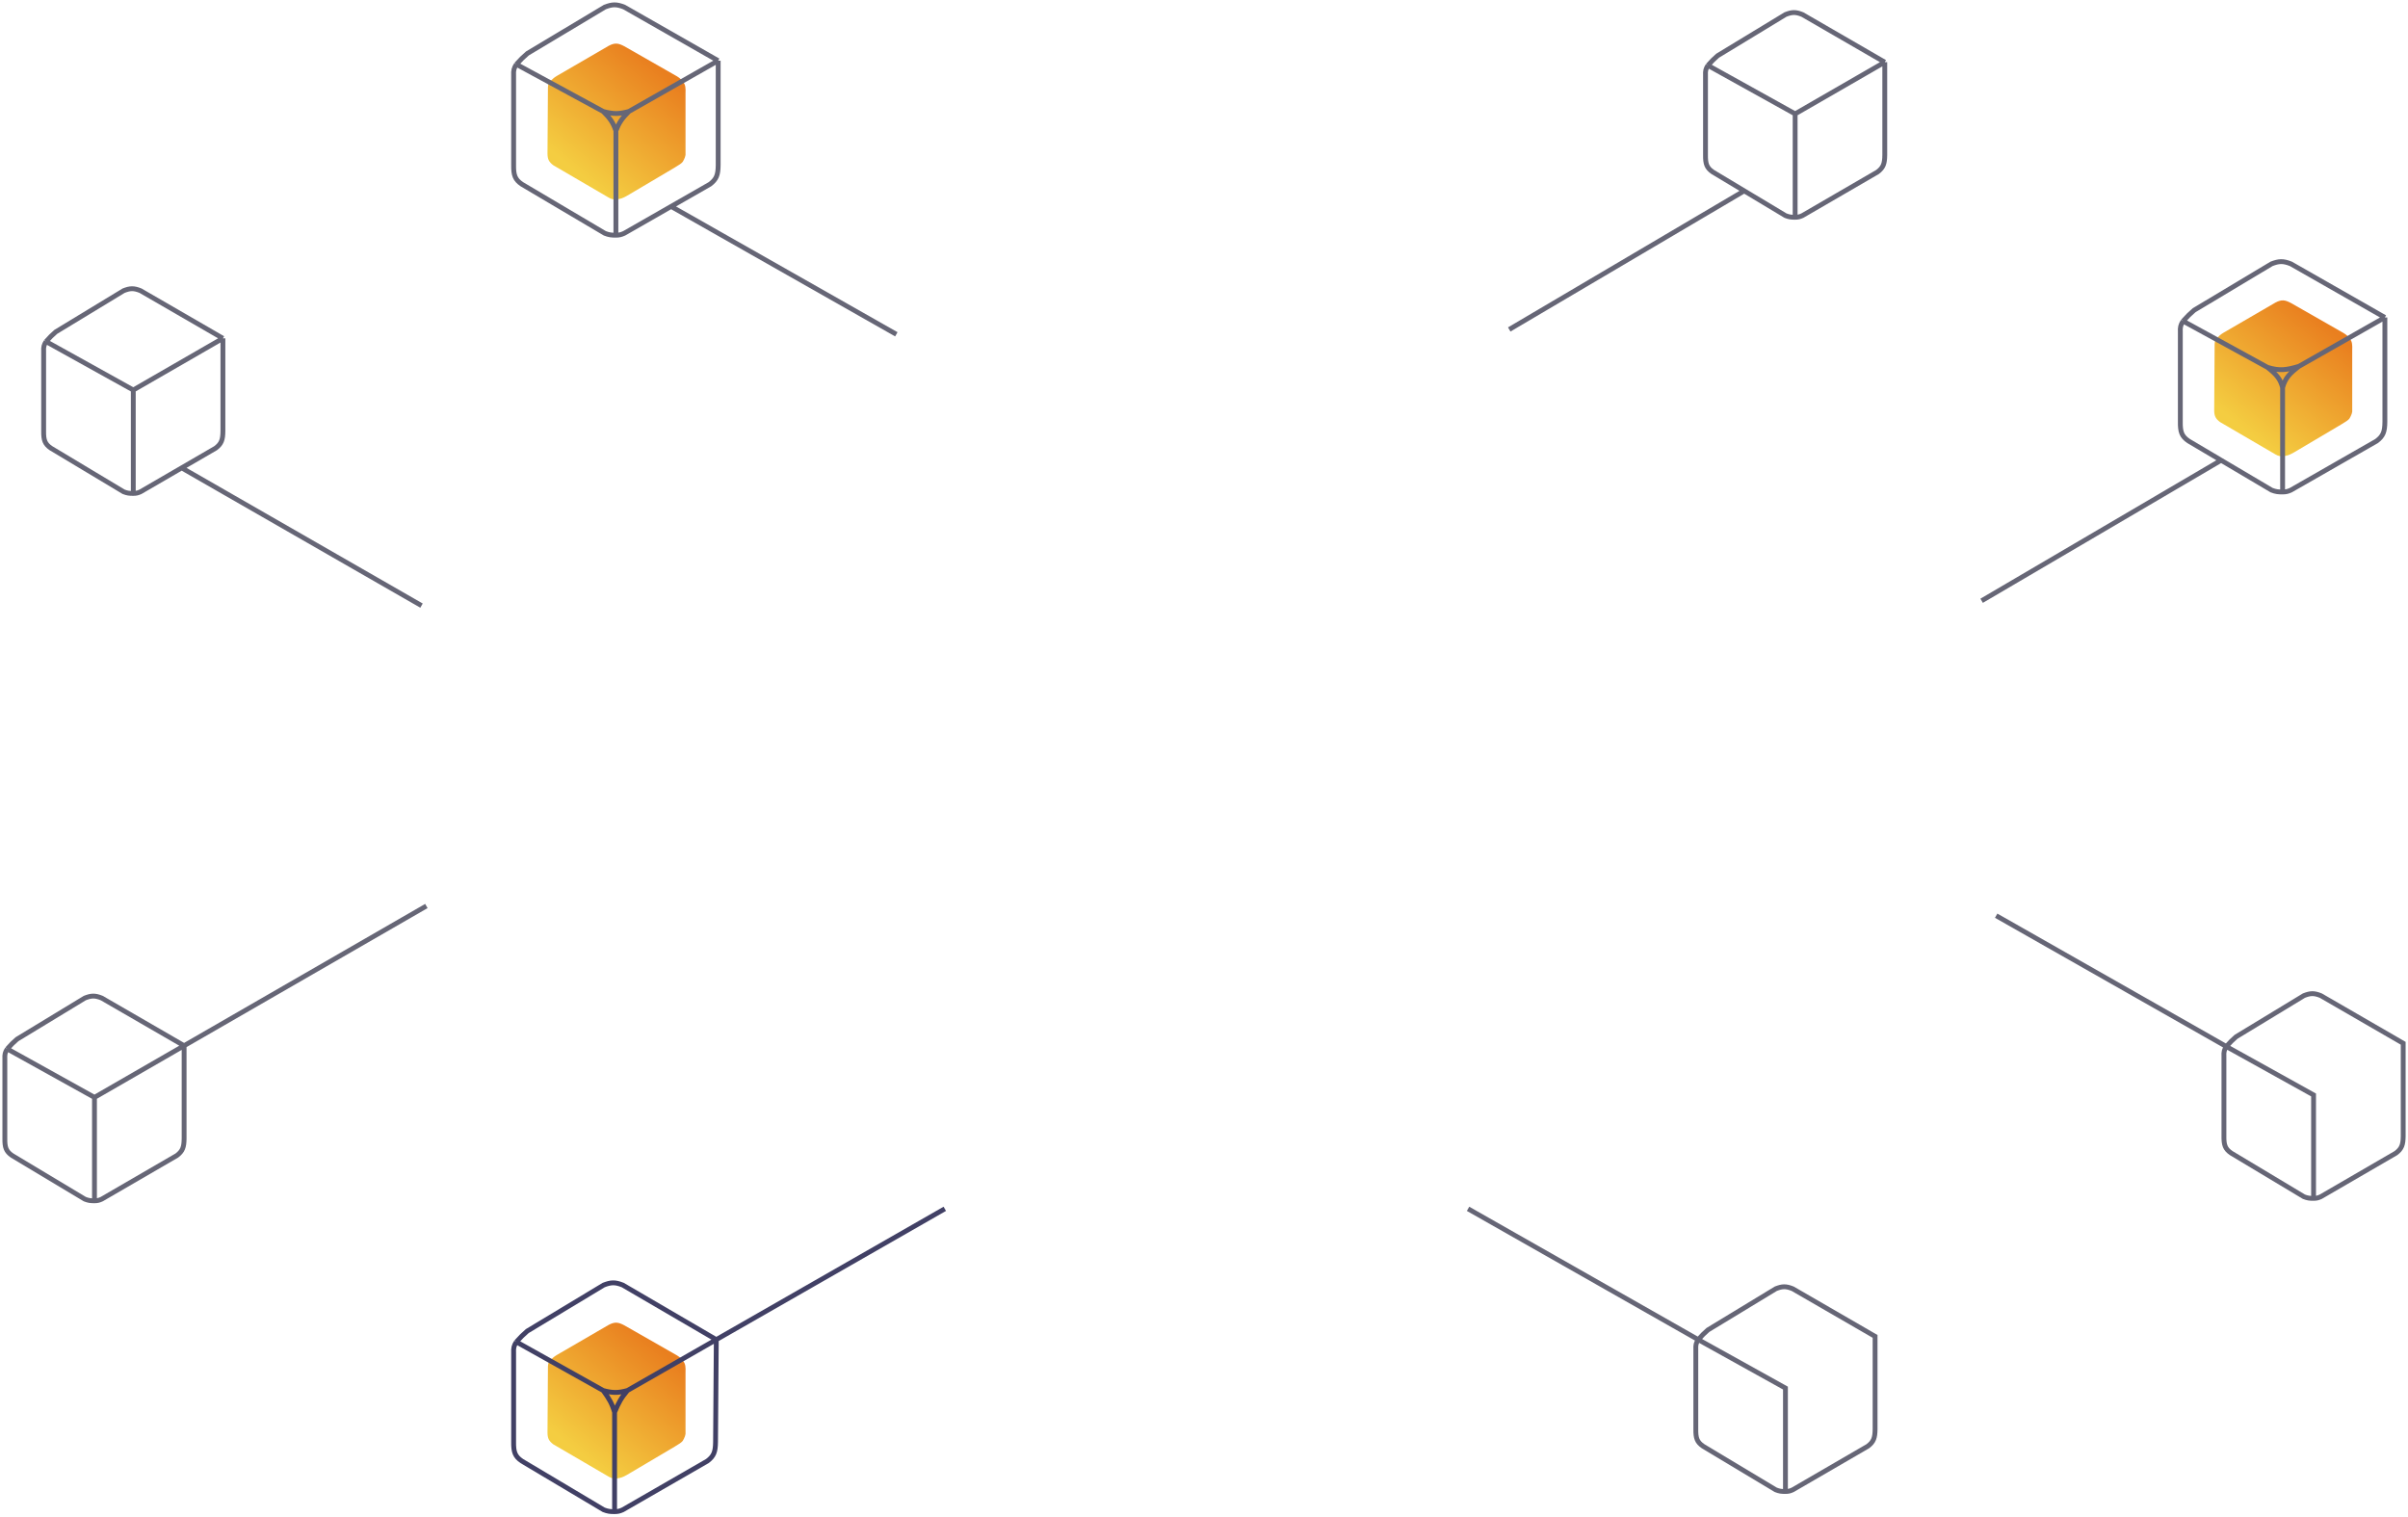
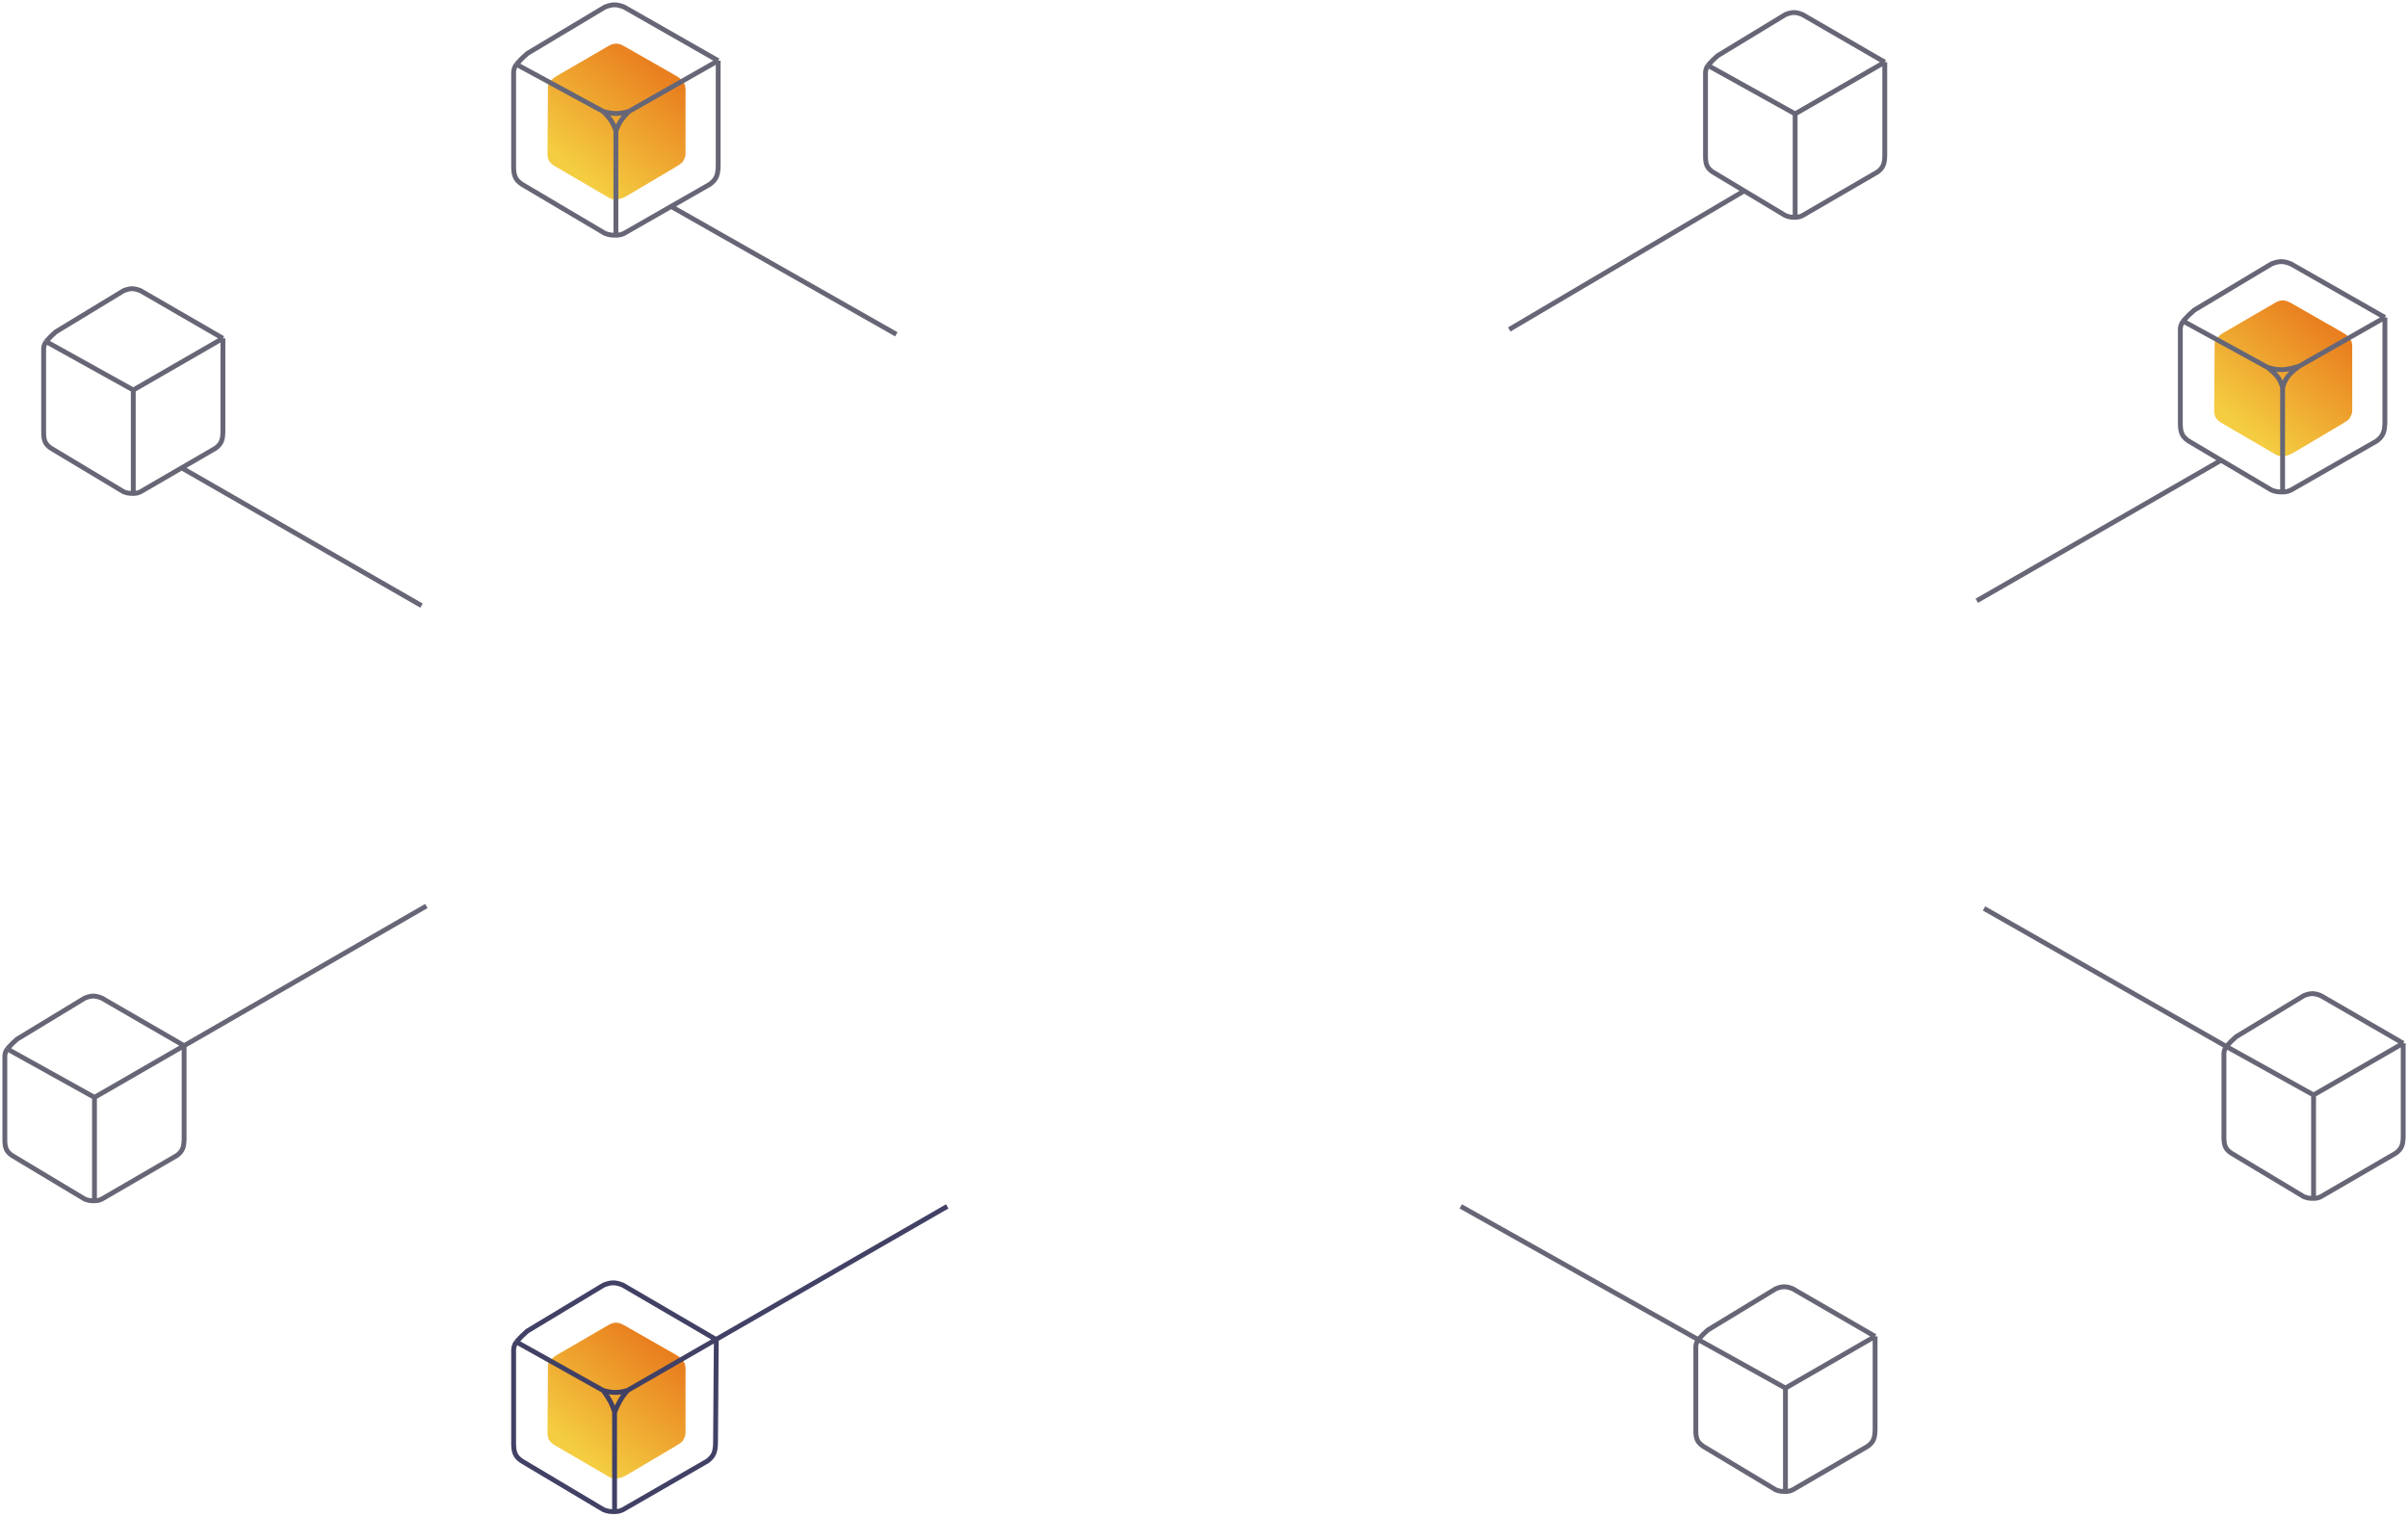
<svg xmlns="http://www.w3.org/2000/svg" width="497" height="313" viewBox="0 0 497 313" fill="none">
  <path d="M473.41 93.412C472.58 93.888 472.101 94.06 471.29 94.153C470.617 94.192 470.249 94.143 469.63 93.782L458.198 87.109C457.274 86.403 457.018 85.868 457 84.7L457.092 70.983C457.164 70.553 457.087 70.326 457.461 69.963C457.929 69.396 458.27 69.056 458.936 68.666L469.63 62.456C470.927 61.771 471.628 61.903 472.857 62.549L483.736 68.758C484.369 69.153 484.642 69.422 485.026 69.963C485.494 70.507 485.528 71.226 485.487 72.28V84.978C485.426 85.557 484.934 86.368 484.934 86.368C484.657 86.739 484.196 87.017 483.275 87.573C482.353 88.129 474.132 92.997 473.41 93.412Z" fill="url(#paint0_linear_9_91)" />
  <path d="M129.41 304.412C128.58 304.888 128.101 305.06 127.29 305.153C126.617 305.192 126.249 305.143 125.63 304.782L114.198 298.109C113.274 297.403 113.018 296.868 113 295.7L113.092 281.983C113.164 281.553 113.087 281.326 113.461 280.963C113.929 280.396 114.27 280.056 114.936 279.666L125.63 273.456C126.927 272.771 127.628 272.903 128.857 273.549L139.736 279.758C140.369 280.153 140.642 280.423 141.026 280.963C141.494 281.507 141.528 282.226 141.487 283.28V295.978C141.426 296.557 140.934 297.368 140.934 297.368C140.657 297.739 140.196 298.017 139.275 298.573C138.353 299.129 130.132 303.997 129.41 304.412Z" fill="url(#paint1_linear_9_91)" />
  <path d="M129.41 40.412C128.58 40.888 128.101 41.06 127.29 41.153C126.617 41.192 126.249 41.143 125.63 40.782L114.198 34.109C113.274 33.403 113.018 32.868 113 31.7L113.092 17.983C113.164 17.553 113.087 17.326 113.461 16.963C113.929 16.396 114.27 16.056 114.936 15.666L125.63 9.456C126.927 8.771 127.628 8.903 128.857 9.549L139.736 15.758C140.369 16.153 140.642 16.422 141.026 16.963C141.494 17.506 141.528 18.226 141.487 19.28V31.978C141.426 32.557 140.934 33.368 140.934 33.368C140.657 33.739 140.196 34.017 139.275 34.573C138.353 35.129 130.132 39.997 129.41 40.412Z" fill="url(#paint2_linear_9_91)" />
  <path d="M88 187L19.5 226.5M19.5 226.5L1.5 216.5M19.5 226.5V247.841M1.5 216.5C2.283 215.618 2.721 215.176 3.5 214.5L17.5 206C18.806 205.491 19.564 205.419 21 206L38 215.832V235C37.978 236.761 37.716 237.578 36.5 238.5L21 247.5C20.44 247.754 20.11 247.839 19.5 247.841M1.5 216.5C1.047 217.201 0.959 217.644 1 218.5V235C0.978 236.816 1.234 237.631 2.5 238.5L17.5 247.5C18.255 247.795 18.697 247.848 19.5 247.841" stroke="#666676" />
  <path d="M389.009 12.832L370.509 23.5M389.009 12.832L372.009 3C370.573 2.419 369.815 2.491 368.509 3L354.509 11.5C353.73 12.176 353.292 12.618 352.509 13.5M389.009 12.832L389.009 32C388.987 33.761 388.725 34.578 387.509 35.5L372.009 44.5C371.449 44.754 371.119 44.839 370.509 44.841M370.509 23.5L352.509 13.5M370.509 23.5V44.841M352.509 13.5C352.056 14.2 351.968 14.644 352.009 15.5V32C351.987 33.816 352.243 34.631 353.509 35.5L360 39.395M370.509 44.841C369.705 44.848 369.264 44.795 368.509 44.5L360 39.395M360 39.395L311.5 68" stroke="#666676" />
  <path d="M46.009 69.832L27.509 80.5M46.009 69.832L29.009 60C27.573 59.419 26.815 59.491 25.509 60L11.509 68.5C10.73 69.176 10.292 69.618 9.509 70.5M46.009 69.832L46.009 89C45.987 90.761 45.725 91.578 44.509 92.5L37.5 96.57M27.509 80.5L9.509 70.5M27.509 80.5V101.841M9.509 70.5C9.056 71.201 8.968 71.644 9.009 72.5V89C8.987 90.816 9.243 91.631 10.509 92.5L25.509 101.5C26.264 101.795 26.706 101.848 27.509 101.841M27.509 101.841C28.119 101.839 28.448 101.754 29.009 101.5L36.759 97L37.5 96.57M37.5 96.57L87 125" stroke="#666676" />
  <path d="M148.228 12.524L128.831 1.46C127.192 0.807 126.327 0.888 124.837 1.46L108.863 11.025C107.974 11.785 107.474 12.283 106.581 13.275M148.228 12.524L148.228 34.092C148.203 36.074 147.905 36.992 146.517 38.03L138.519 42.609M148.228 12.524L129.805 23M106.581 13.275C106.064 14.063 105.963 14.562 106.01 15.525V34.092C105.985 36.135 106.277 37.053 107.722 38.03L124.837 48.157C125.699 48.489 126.202 48.548 127.119 48.541M106.581 13.275L124.5 23M127.119 48.541C127.815 48.538 128.191 48.443 128.831 48.157L137.674 43.094L138.519 42.609M127.119 48.541V27M138.519 42.609L185 69M124.5 23C126.674 23.602 127.819 23.538 129.805 23M124.5 23C125.885 24.395 126.529 25.237 127.119 27M129.805 23C128.355 24.451 127.768 25.323 127.119 27" stroke="#666676" />
-   <path d="M492.228 65.523L472.831 54.46C471.192 53.807 470.327 53.888 468.837 54.46L452.863 64.025C451.974 64.785 451.474 65.283 450.581 66.275M492.228 65.523L492.228 87.092C492.203 89.074 491.905 89.992 490.517 91.03L482.519 95.609L481.674 96.094L472.831 101.157C472.191 101.443 471.815 101.538 471.119 101.54M492.228 65.523L474.5 75.605M450.581 66.275C450.064 67.063 449.963 67.562 450.01 68.525V87.092C449.985 89.135 450.277 90.053 451.722 91.03L458.431 95M450.581 66.275L468 75.818M471.119 101.54C470.202 101.549 469.699 101.489 468.837 101.157L458.431 95M471.119 101.54V80M458.431 95L409 124M468 75.818C470.523 76.608 471.952 76.363 474.5 75.605M468 75.818C470.007 77.399 470.662 78.317 471.119 80M474.5 75.605C472.52 77.123 471.659 78.052 471.119 80" stroke="#666676" />
-   <path d="M195 249.5L129.5 287M106.573 276.971C107.455 275.986 107.949 275.491 108.826 274.736L124.595 265.236C126.065 264.667 126.919 264.587 128.537 265.236L147.84 276.5L147.684 297.648C147.659 299.616 147.364 300.529 145.995 301.56L128.537 311.619C127.905 311.903 127.534 311.997 126.847 311.999M106.573 276.971C106.063 277.754 105.964 278.249 106.01 279.206V297.648C105.985 299.677 106.273 300.589 107.7 301.56L124.595 311.619C125.445 311.948 125.942 312.007 126.847 311.999M106.573 276.971L124.5 287M126.847 311.999V291.5M129.5 287C128.203 288.537 127.672 289.521 126.847 291.5M129.5 287C127.621 287.527 126.4 287.534 124.5 287M126.847 291.5C126.31 289.687 125.735 288.71 124.5 287" stroke="#414065" />
-   <path d="M350.509 276.5L368.509 286.5V307.841M350.509 276.5C351.292 275.618 351.73 275.176 352.509 274.5L366.509 266C367.815 265.491 368.573 265.419 370.009 266L387.009 275.832V295C386.987 296.761 386.725 297.578 385.509 298.5L370.009 307.5C369.449 307.754 369.119 307.839 368.509 307.841M350.509 276.5C350.056 277.2 349.968 277.644 350.009 278.5V295C349.987 296.816 350.243 297.631 351.509 298.5L366.509 307.5C367.264 307.795 367.705 307.848 368.509 307.841M350.509 276.5L303 249.5" stroke="#666676" />
-   <path d="M459.509 216L477.509 226V247.341M459.509 216C460.292 215.118 460.73 214.676 461.509 214L475.509 205.5C476.815 204.991 477.573 204.919 479.009 205.5L496.009 215.332V234.5C495.987 236.261 495.725 237.078 494.509 238L479.009 247C478.449 247.254 478.119 247.339 477.509 247.341M459.509 216C459.056 216.7 458.968 217.144 459.009 218V234.5C458.987 236.316 459.243 237.131 460.509 238L475.509 247C476.264 247.295 476.705 247.348 477.509 247.341M459.509 216L412 189" stroke="#666676" />
+   <path d="M492.228 65.523L472.831 54.46C471.192 53.807 470.327 53.888 468.837 54.46L452.863 64.025C451.974 64.785 451.474 65.283 450.581 66.275M492.228 65.523L492.228 87.092C492.203 89.074 491.905 89.992 490.517 91.03L482.519 95.609L481.674 96.094L472.831 101.157C472.191 101.443 471.815 101.538 471.119 101.54M492.228 65.523L474.5 75.605M450.581 66.275C450.064 67.063 449.963 67.562 450.01 68.525V87.092C449.985 89.135 450.277 90.053 451.722 91.03L458.431 95M450.581 66.275L468 75.818M471.119 101.54C470.202 101.549 469.699 101.489 468.837 101.157L458.431 95M471.119 101.54V80M458.431 95L408 124M468 75.818C470.523 76.608 471.952 76.363 474.5 75.605M468 75.818C470.007 77.399 470.662 78.317 471.119 80M474.5 75.605C472.52 77.123 471.659 78.052 471.119 80" stroke="#666676" />
+   <path d="M195.5 249L129.5 287M106.573 276.971C107.455 275.986 107.949 275.491 108.826 274.736L124.595 265.236C126.065 264.667 126.919 264.587 128.537 265.236L147.84 276.5L147.684 297.648C147.659 299.616 147.364 300.529 145.995 301.56L128.537 311.619C127.905 311.903 127.534 311.997 126.847 311.999M106.573 276.971C106.063 277.754 105.964 278.249 106.01 279.206V297.648C105.985 299.677 106.273 300.589 107.7 301.56L124.595 311.619C125.445 311.948 125.942 312.007 126.847 311.999M106.573 276.971L124.5 287M126.847 311.999V291.5M129.5 287C128.203 288.537 127.672 289.521 126.847 291.5M129.5 287C127.621 287.527 126.4 287.534 124.5 287M126.847 291.5C126.31 289.687 125.735 288.71 124.5 287" stroke="#414065" />
+   <path d="M368.509 286.5L350.509 276.5M368.509 286.5V307.841M368.509 286.5L387.009 275.832M350.509 276.5C351.292 275.618 351.73 275.176 352.509 274.5L366.509 266C367.815 265.491 368.573 265.419 370.009 266L387.009 275.832M350.509 276.5C350.056 277.2 349.968 277.644 350.009 278.5V295C349.987 296.816 350.243 297.631 351.509 298.5L366.509 307.5C367.264 307.795 367.705 307.848 368.509 307.841M350.509 276.5L301.5 249M387.009 275.832V295C386.987 296.761 386.725 297.578 385.509 298.5L370.009 307.5C369.449 307.754 369.119 307.839 368.509 307.841" stroke="#666676" />
+   <path d="M477.509 226L459.509 216M477.509 226V247.341M477.509 226L496.009 215.332M459.509 216C460.292 215.118 460.73 214.676 461.509 214L475.509 205.5C476.815 204.991 477.573 204.919 479.009 205.5L496.009 215.332M459.509 216C459.056 216.7 458.968 217.144 459.009 218V234.5C458.987 236.316 459.243 237.131 460.509 238L475.509 247C476.264 247.295 476.705 247.348 477.509 247.341M459.509 216L409.5 187.5M496.009 215.332V234.5C495.987 236.261 495.725 237.078 494.509 238L479.009 247C478.449 247.254 478.119 247.339 477.509 247.341" stroke="#666676" />
  <defs>
    <linearGradient id="paint0_linear_9_91" x1="461.944" y1="87.592" x2="479.087" y2="66.487" gradientUnits="userSpaceOnUse">
      <stop stop-color="#F4CD41" />
      <stop offset="1" stop-color="#E97F1F" />
    </linearGradient>
    <linearGradient id="paint1_linear_9_91" x1="117.944" y1="298.592" x2="135.087" y2="277.487" gradientUnits="userSpaceOnUse">
      <stop stop-color="#F4CD41" />
      <stop offset="1" stop-color="#E97F1F" />
    </linearGradient>
    <linearGradient id="paint2_linear_9_91" x1="117.944" y1="34.592" x2="135.087" y2="13.487" gradientUnits="userSpaceOnUse">
      <stop stop-color="#F4CD41" />
      <stop offset="1" stop-color="#E97F1F" />
    </linearGradient>
  </defs>
</svg>
